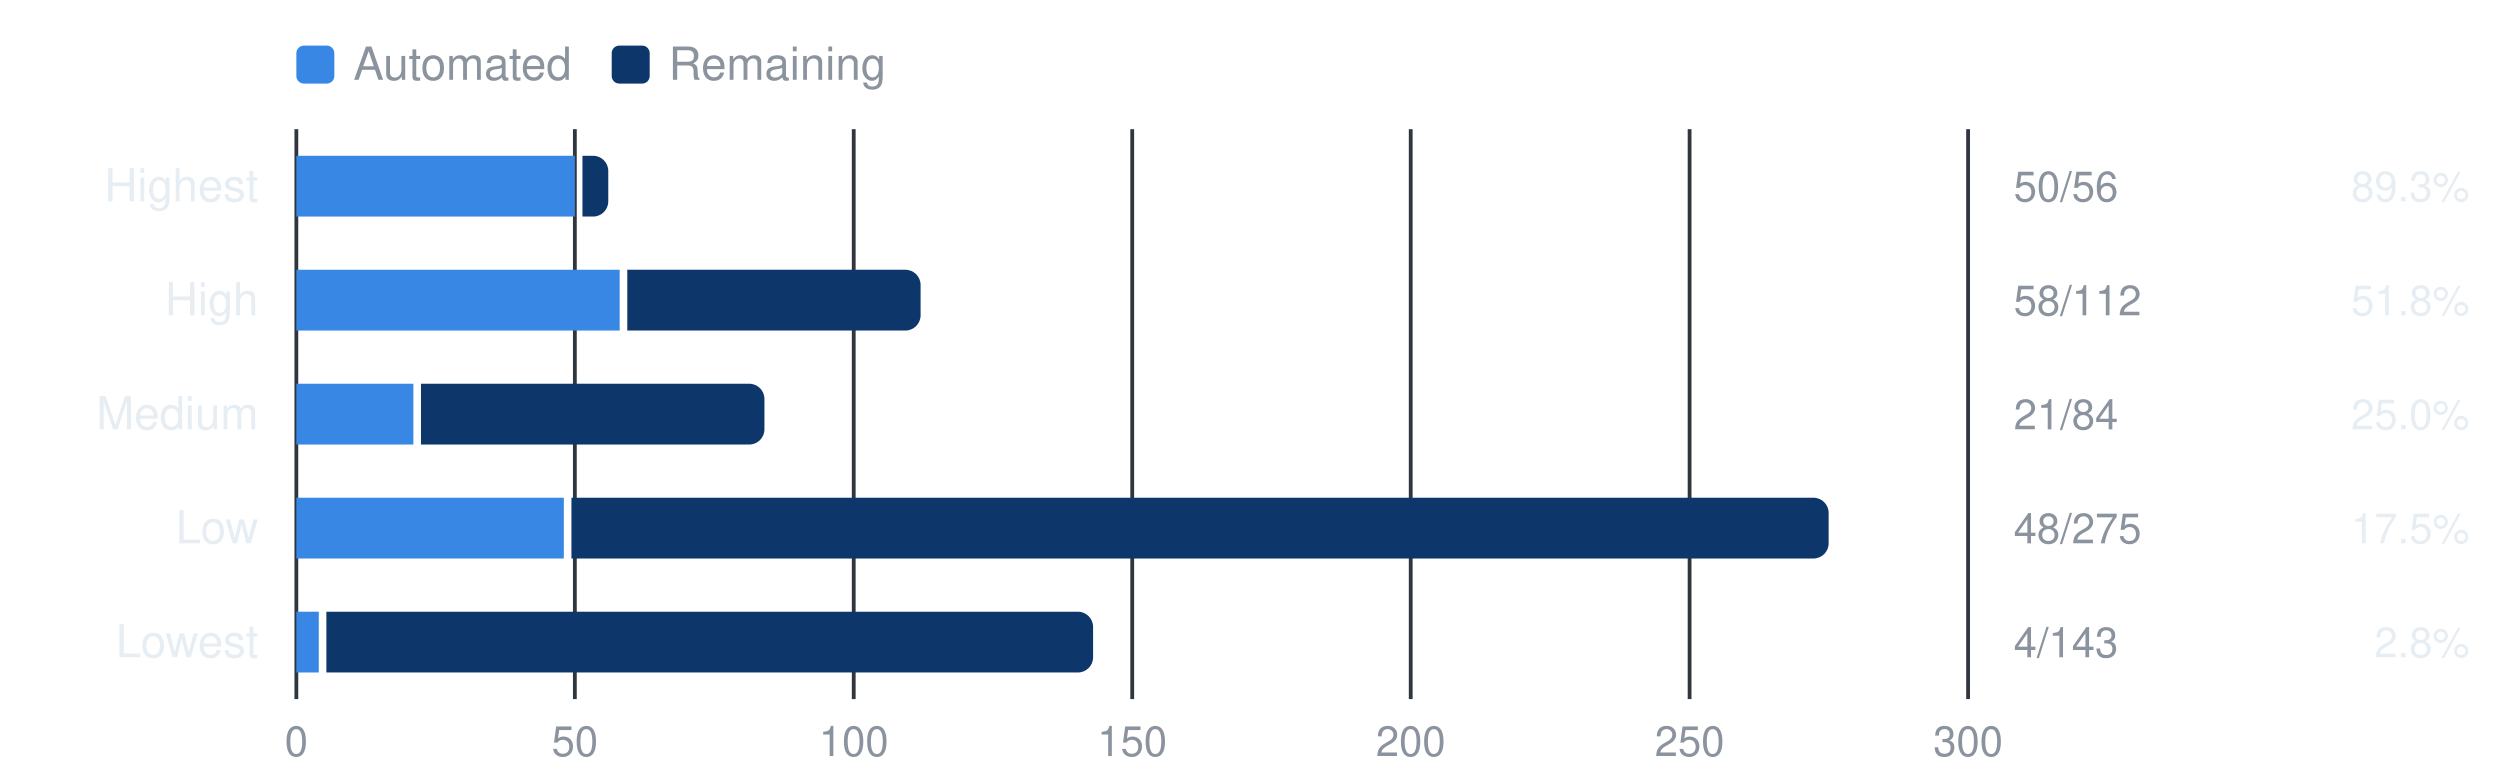
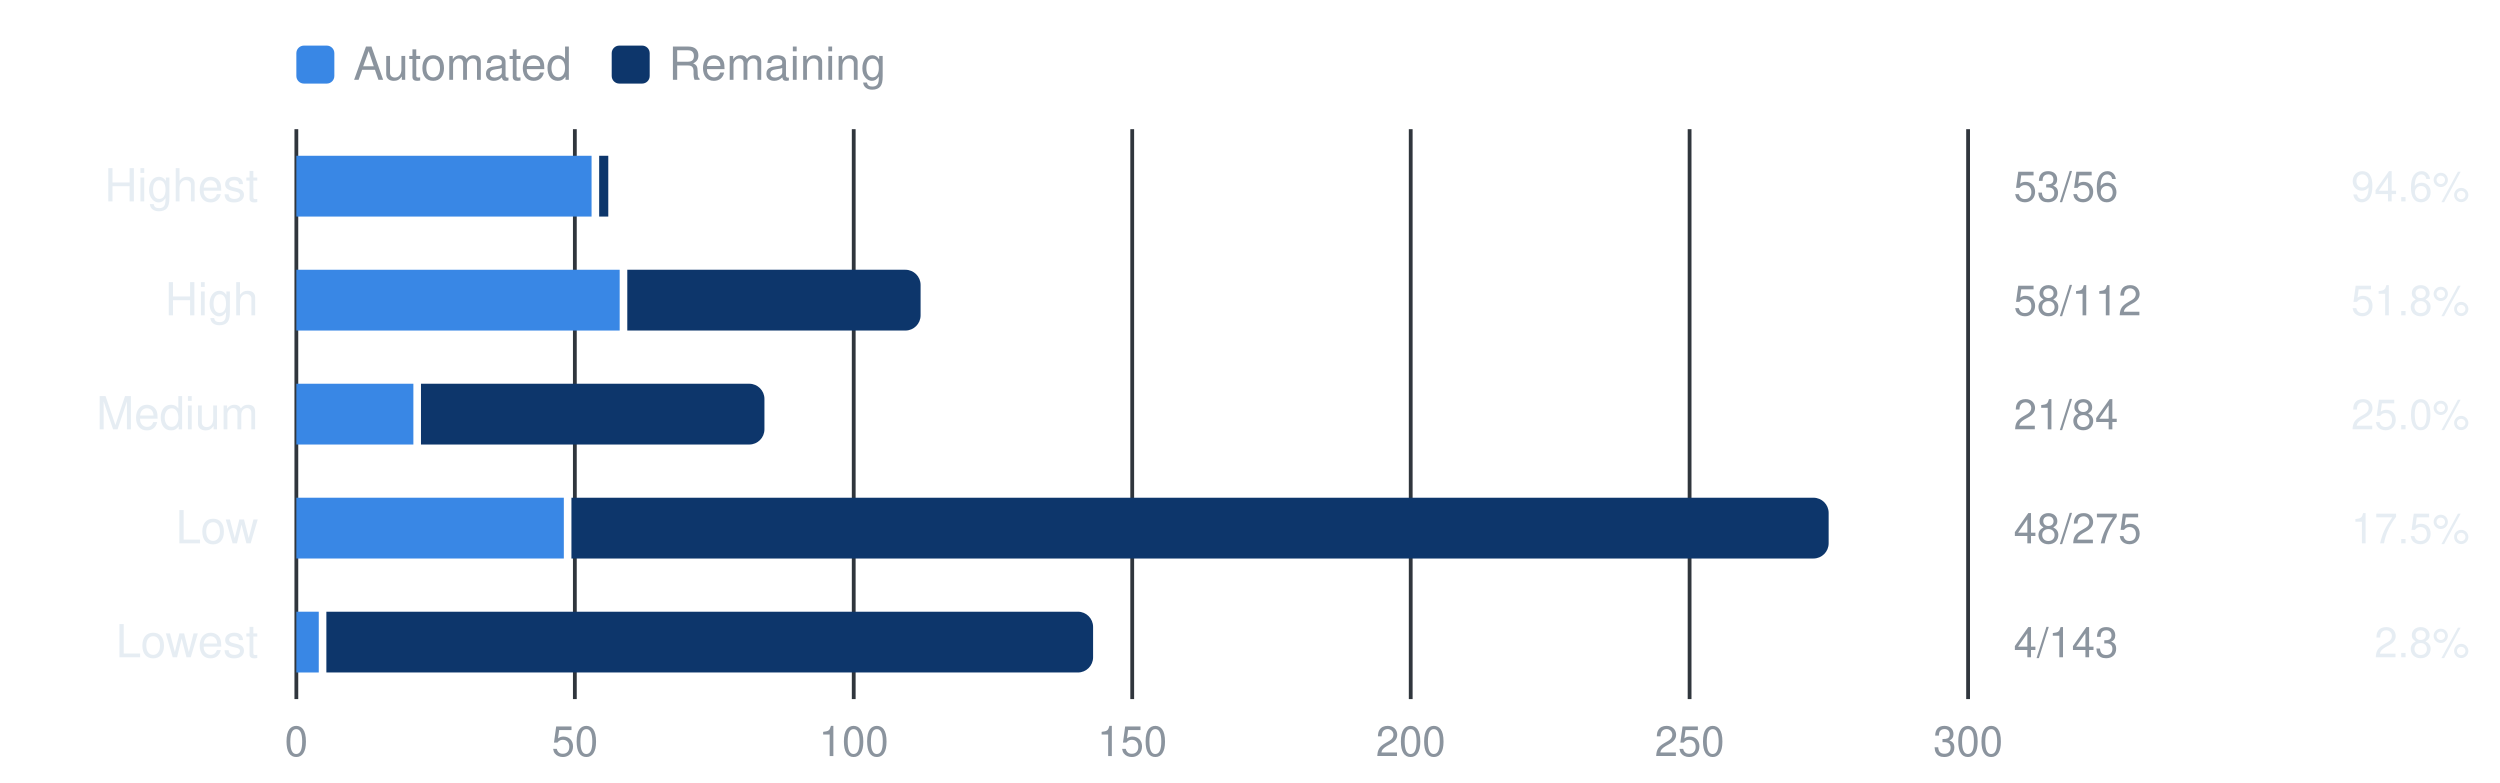
<svg xmlns="http://www.w3.org/2000/svg" width="658" height="206" viewBox="0 0 658 206" role="img" aria-label="Automated versus remaining conda CLI test cases, by priority">
  <g font-family="-apple-system,BlinkMacSystemFont,Segoe UI,Helvetica,Arial,sans-serif" font-size="12">
    <rect x="78" y="12" width="10" height="10" rx="2" fill="#3987e5" />
    <text x="93" y="21" fill="#8b949e">Automated</text>
    <rect x="161" y="12" width="10" height="10" rx="2" fill="#0d366b" />
    <text x="176" y="21" fill="#8b949e">Remaining</text>
    <line x1="78.0" y1="34" x2="78.0" y2="184" stroke="#30363d" stroke-width="1" />
    <text x="78.0" y="199" fill="#8b949e" font-size="11" text-anchor="middle">0</text>
    <line x1="151.3" y1="34" x2="151.3" y2="184" stroke="#30363d" stroke-width="1" />
    <text x="151.3" y="199" fill="#8b949e" font-size="11" text-anchor="middle">50</text>
    <line x1="224.7" y1="34" x2="224.7" y2="184" stroke="#30363d" stroke-width="1" />
    <text x="224.7" y="199" fill="#8b949e" font-size="11" text-anchor="middle">100</text>
    <line x1="298.0" y1="34" x2="298.0" y2="184" stroke="#30363d" stroke-width="1" />
    <text x="298.0" y="199" fill="#8b949e" font-size="11" text-anchor="middle">150</text>
    <line x1="371.3" y1="34" x2="371.3" y2="184" stroke="#30363d" stroke-width="1" />
    <text x="371.3" y="199" fill="#8b949e" font-size="11" text-anchor="middle">200</text>
    <line x1="444.7" y1="34" x2="444.7" y2="184" stroke="#30363d" stroke-width="1" />
    <text x="444.7" y="199" fill="#8b949e" font-size="11" text-anchor="middle">250</text>
    <line x1="518.0" y1="34" x2="518.0" y2="184" stroke="#30363d" stroke-width="1" />
    <text x="518.0" y="199" fill="#8b949e" font-size="11" text-anchor="middle">300</text>
    <text x="68" y="53.0" fill="#e6edf3" text-anchor="end">Highest</text>
-     <path d="M78.0,41.0h73.3v16.0h-73.3z" fill="#3987e5" />
-     <path d="M153.3,41.0H156.1A4,4 0 0 1 160.1,45.0V53.0A4,4 0 0 1 156.1,57.0H153.3z" fill="#0d366b" />
-     <text x="530" y="53.0" fill="#8b949e" font-size="11">50/56</text>
-     <text x="650" y="53.0" fill="#e6edf3" font-size="11" text-anchor="end">89.3%</text>
+     <path d="M78.0,41.0h77.7v16.0h-77.7z" fill="#3987e5" />
+     <path d="M157.7,41.0h2.4v16.0h-2.4z" fill="#0d366b" />
+     <text x="530" y="53.0" fill="#8b949e" font-size="11">53/56</text>
+     <text x="650" y="53.0" fill="#e6edf3" font-size="11" text-anchor="end">94.6%</text>
    <text x="68" y="83.0" fill="#e6edf3" text-anchor="end">High</text>
    <path d="M78.0,71.0h85.1v16.0h-85.1z" fill="#3987e5" />
    <path d="M165.1,71.0H238.3A4,4 0 0 1 242.3,75.0V83.0A4,4 0 0 1 238.3,87.0H165.1z" fill="#0d366b" />
    <text x="530" y="83.0" fill="#8b949e" font-size="11">58/112</text>
    <text x="650" y="83.0" fill="#e6edf3" font-size="11" text-anchor="end">51.8%</text>
    <text x="68" y="113.0" fill="#e6edf3" text-anchor="end">Medium</text>
    <path d="M78.0,101.0h30.8v16.0h-30.8z" fill="#3987e5" />
    <path d="M110.8,101.0H197.2A4,4 0 0 1 201.2,105.0V113.0A4,4 0 0 1 197.2,117.0H110.8z" fill="#0d366b" />
    <text x="530" y="113.0" fill="#8b949e" font-size="11">21/84</text>
    <text x="650" y="113.0" fill="#e6edf3" font-size="11" text-anchor="end">25.0%</text>
    <text x="68" y="143.0" fill="#e6edf3" text-anchor="end">Low</text>
    <path d="M78.0,131.0h70.4v16.0h-70.4z" fill="#3987e5" />
    <path d="M150.4,131.0H477.3A4,4 0 0 1 481.3,135.0V143.0A4,4 0 0 1 477.3,147.0H150.4z" fill="#0d366b" />
    <text x="530" y="143.0" fill="#8b949e" font-size="11">48/275</text>
    <text x="650" y="143.0" fill="#e6edf3" font-size="11" text-anchor="end">17.5%</text>
    <text x="68" y="173.0" fill="#e6edf3" text-anchor="end">Lowest</text>
    <path d="M78.0,161.0h5.9v16.0h-5.9z" fill="#3987e5" />
    <path d="M85.9,161.0H283.7A4,4 0 0 1 287.7,165.0V173.0A4,4 0 0 1 283.7,177.0H85.9z" fill="#0d366b" />
    <text x="530" y="173.0" fill="#8b949e" font-size="11">4/143</text>
    <text x="650" y="173.0" fill="#e6edf3" font-size="11" text-anchor="end">2.8%</text>
  </g>
</svg>
